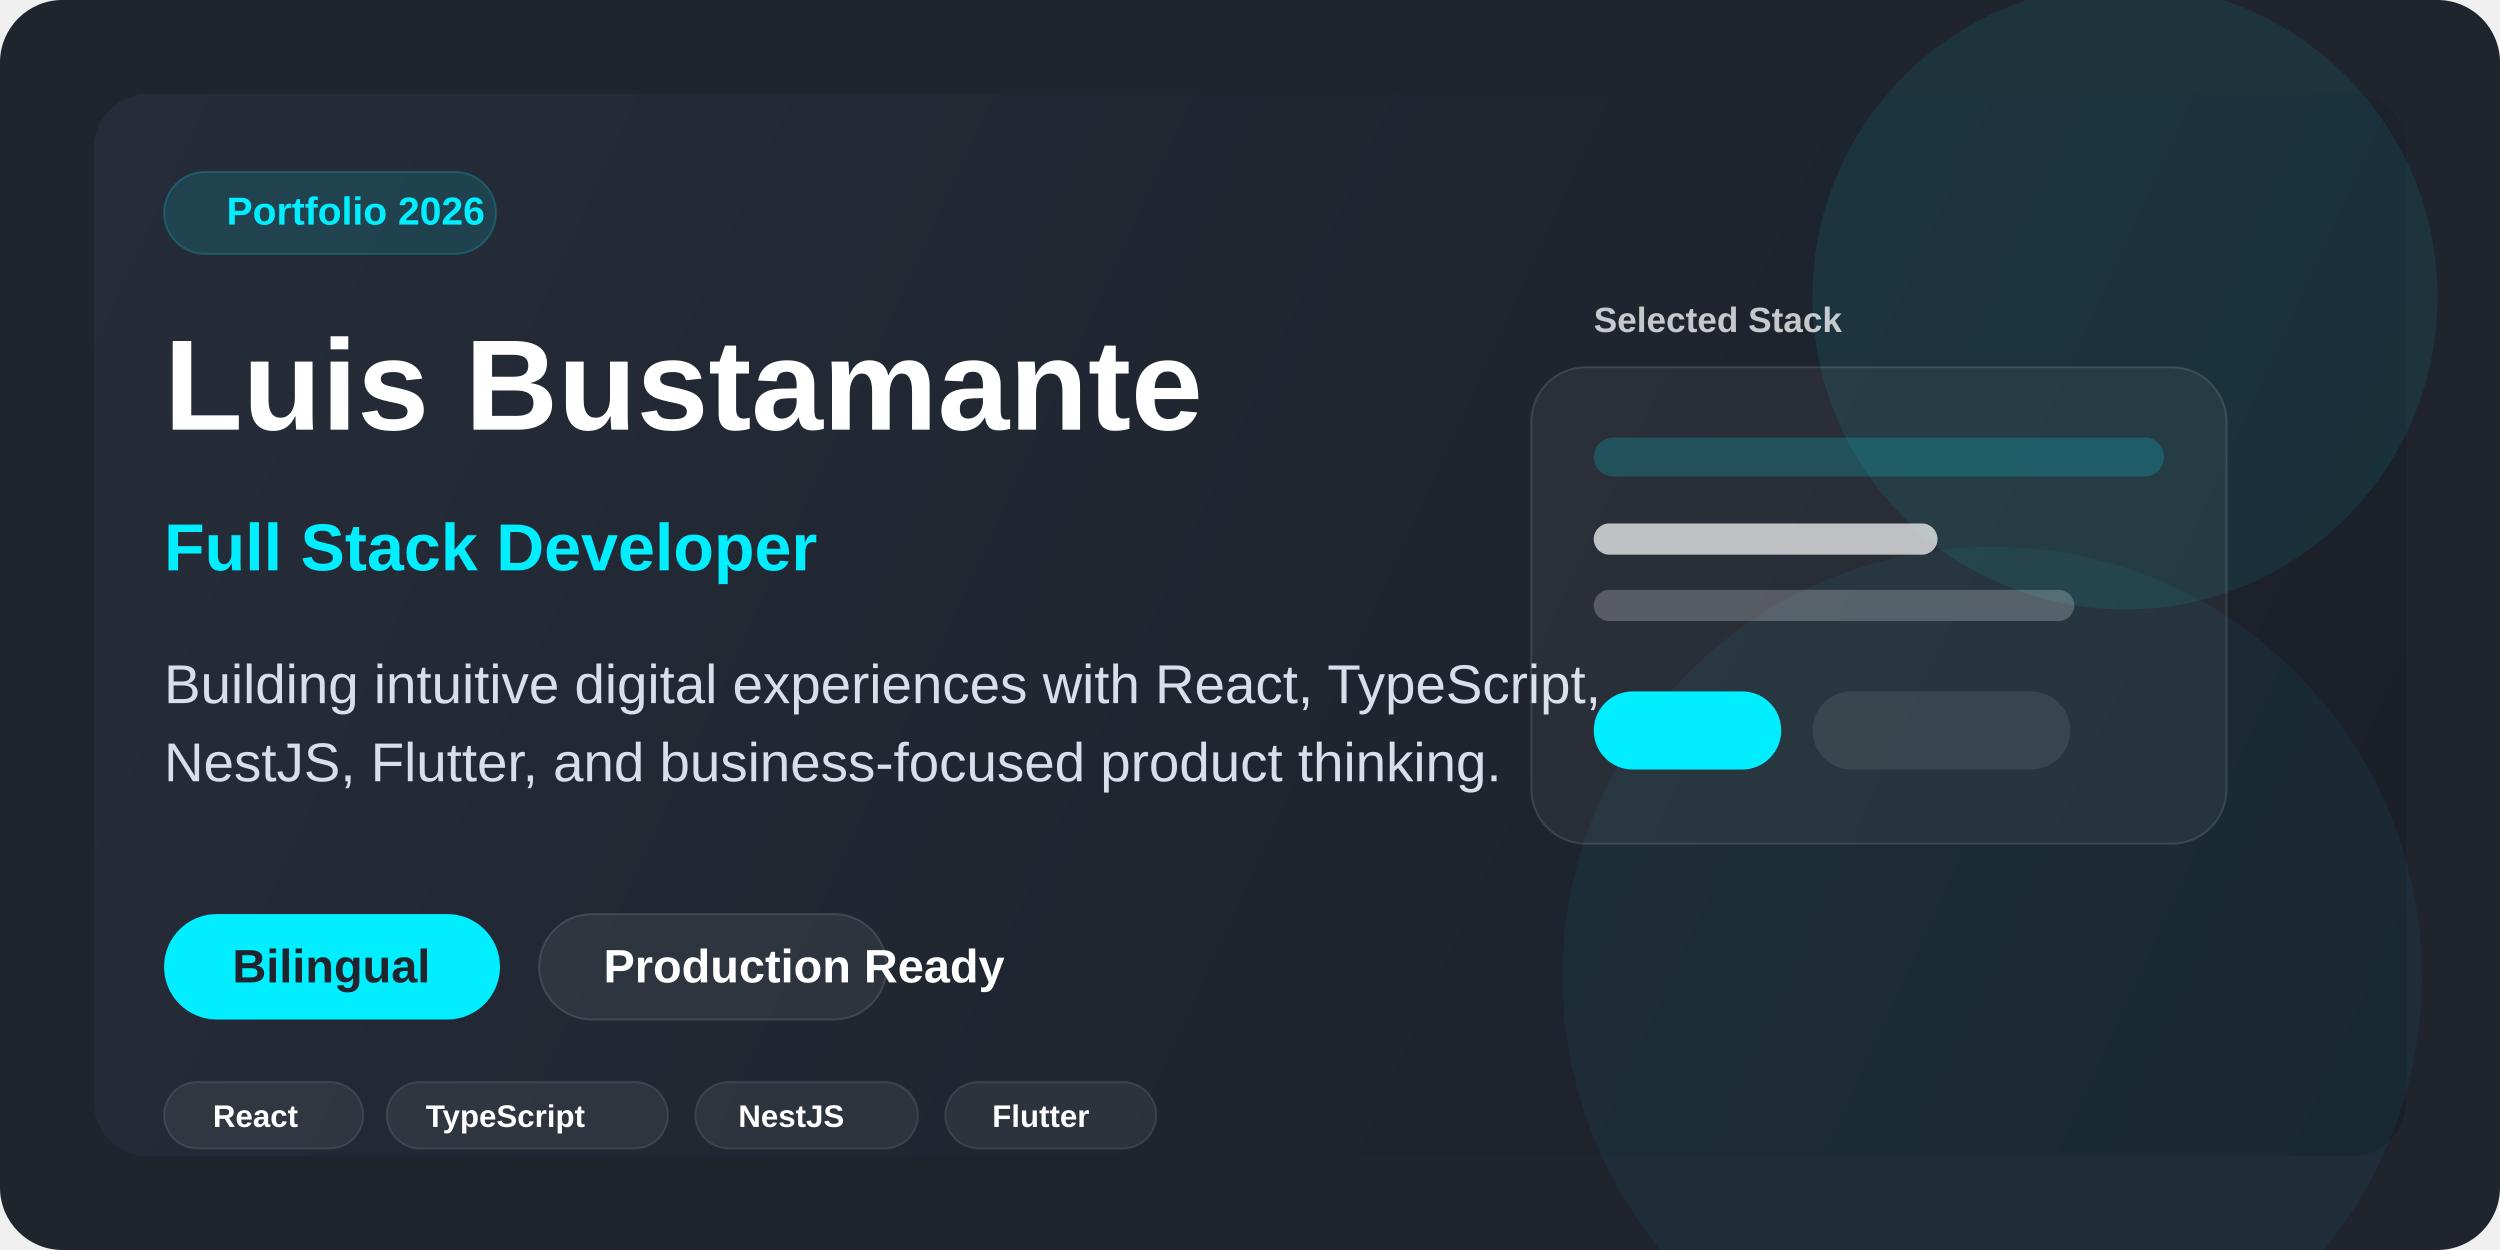
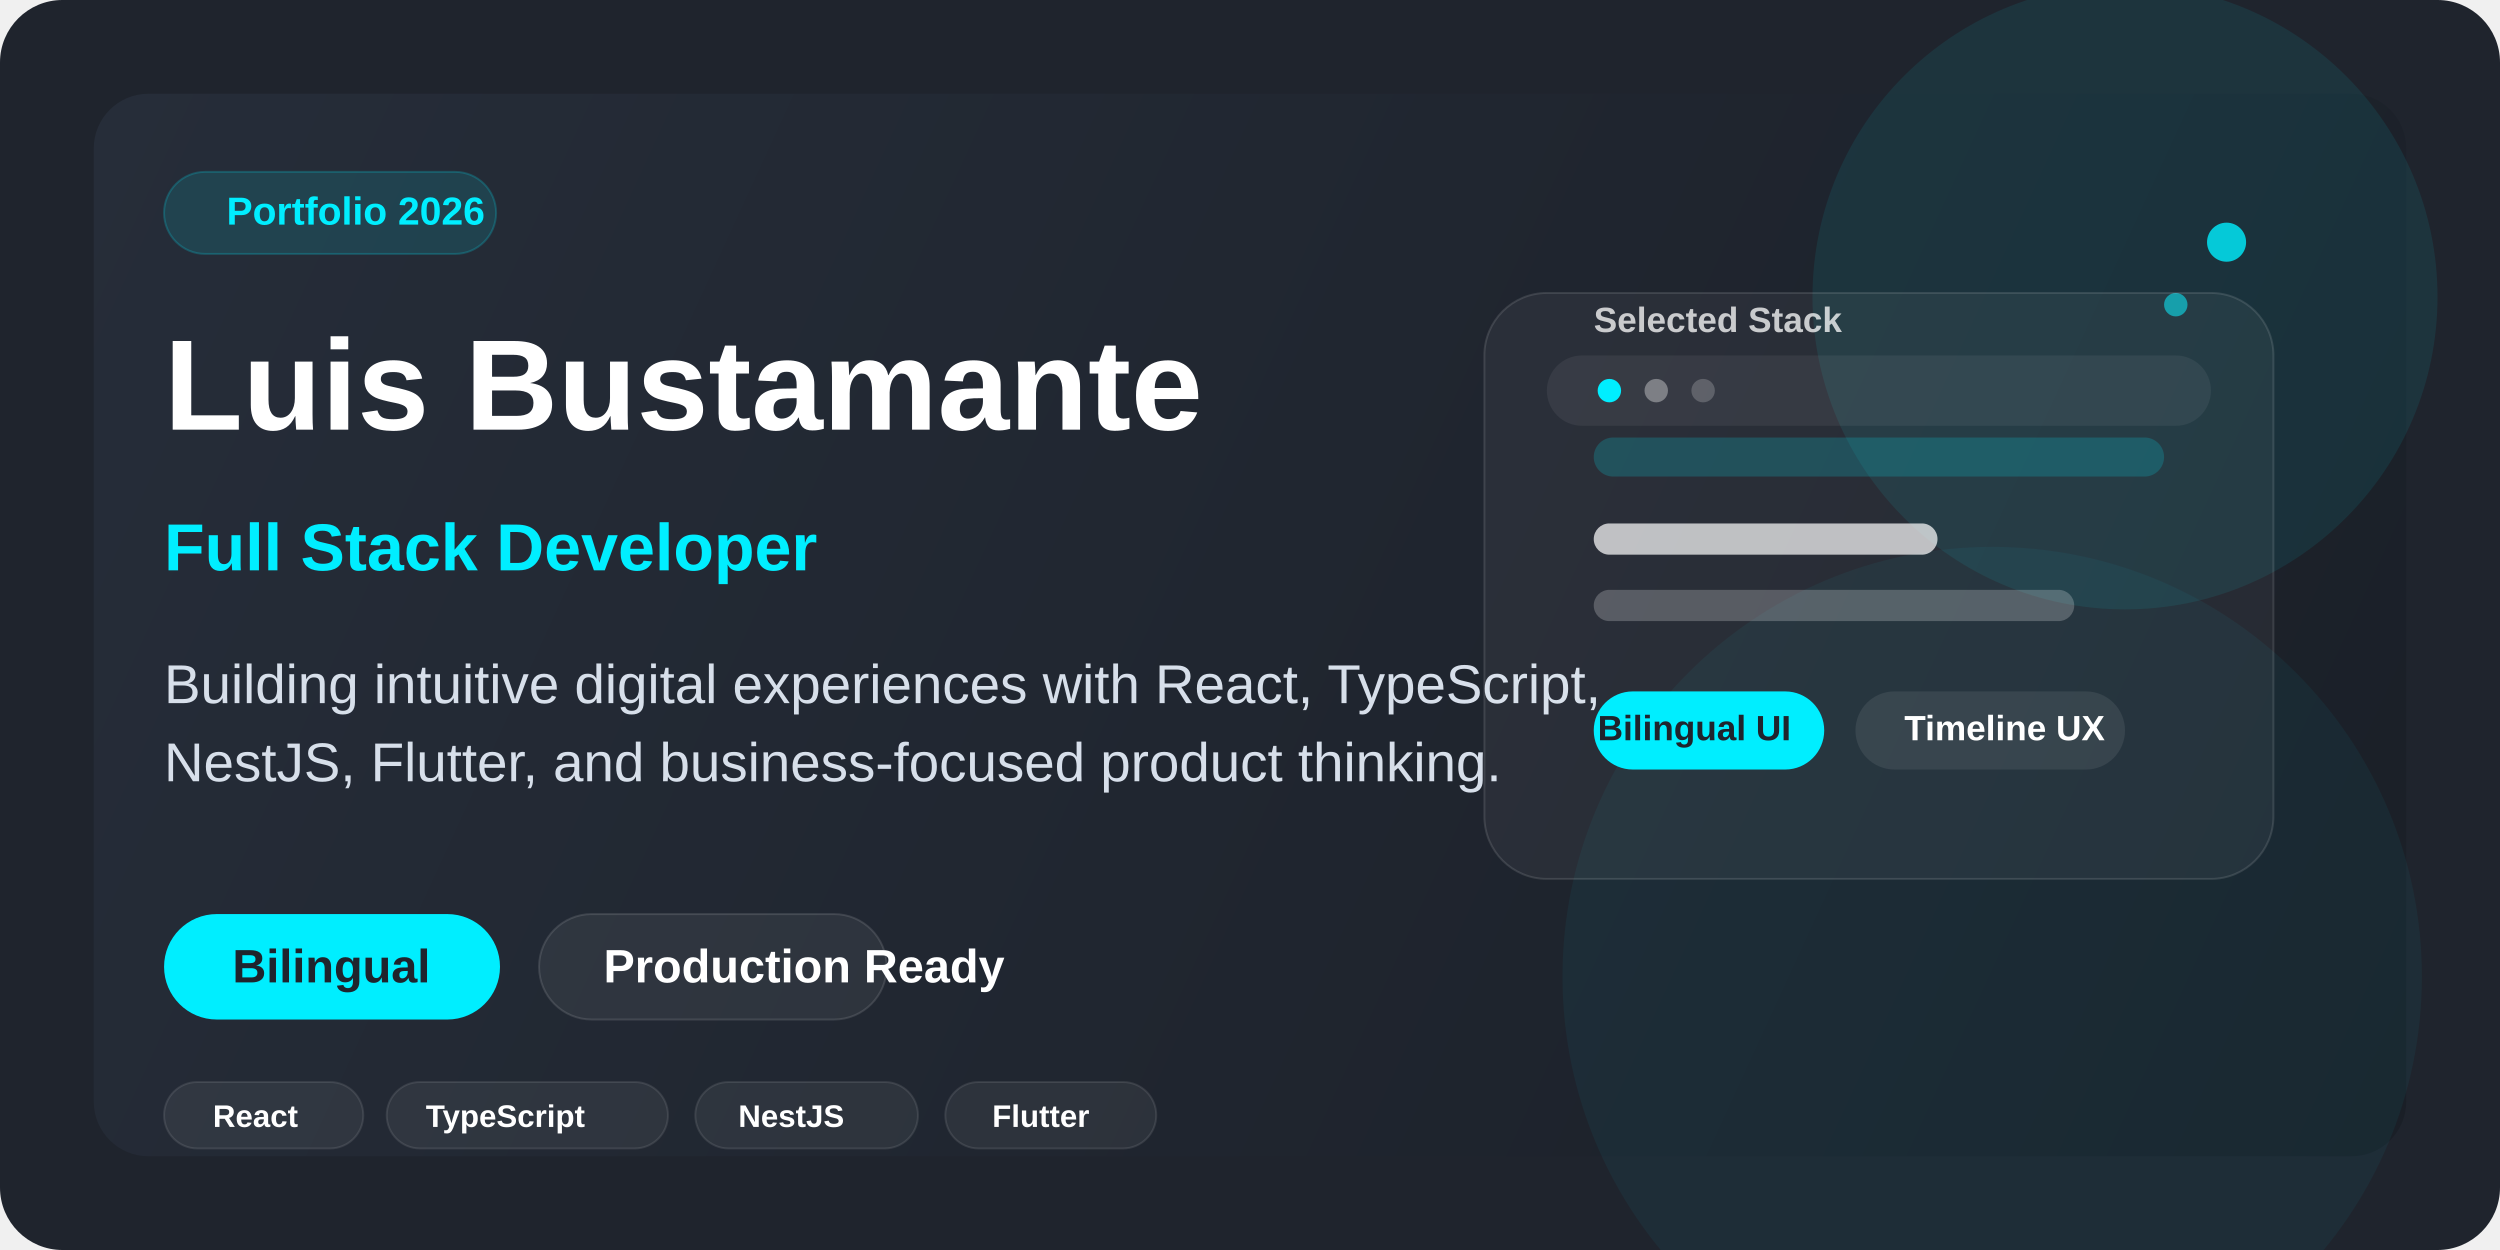
<svg xmlns="http://www.w3.org/2000/svg" width="1280" height="640" viewBox="0 0 1280 640" fill="none">
  <rect width="1280" height="640" rx="32" fill="#1F242D" />
  <rect x="48" y="48" width="1184" height="544" rx="28" fill="url(#bg)" />
  <circle cx="1088" cy="152" r="160" fill="#0EF" fill-opacity="0.08" />
  <circle cx="1020" cy="500" r="220" fill="#0EF" fill-opacity="0.05" />
+   <circle cx="1140" cy="124" r="10" fill="#0EF" fill-opacity="0.8" />
+   <circle cx="1114" cy="156" r="6" fill="#0EF" fill-opacity="0.55" />
  <rect x="84" y="88" width="170" height="42" rx="21" fill="#0EF" fill-opacity="0.12" stroke="#0EF" stroke-opacity="0.2" />
  <text x="116" y="115" fill="#0EF" font-family="Poppins, Arial, sans-serif" font-size="20" font-weight="700">Portfolio 2026</text>
  <text x="84" y="220" fill="white" font-family="Poppins, Arial, sans-serif" font-size="66" font-weight="700">Luis Bustamante</text>
  <text x="84" y="292" fill="#0EF" font-family="Poppins, Arial, sans-serif" font-size="34" font-weight="700">Full Stack Developer</text>
  <text x="84" y="360" fill="#D7DFEA" font-family="Poppins, Arial, sans-serif" font-size="28" font-weight="400">Building intuitive digital experiences with React, TypeScript,</text>
  <text x="84" y="400" fill="#D7DFEA" font-family="Poppins, Arial, sans-serif" font-size="28" font-weight="400">NestJS, Flutter, and business-focused product thinking.</text>
  <rect x="84" y="468" width="172" height="54" rx="27" fill="#0EF" />
  <text x="119" y="503" fill="#1F242D" font-family="Poppins, Arial, sans-serif" font-size="24" font-weight="700">Bilingual</text>
  <rect x="276" y="468" width="178" height="54" rx="27" fill="#FFFFFF" fill-opacity="0.06" stroke="#FFFFFF" stroke-opacity="0.12" />
  <text x="309" y="503" fill="white" font-family="Poppins, Arial, sans-serif" font-size="24" font-weight="700">Production Ready</text>
-   <rect x="784" y="188" width="356" height="244" rx="28" fill="#FFFFFF" fill-opacity="0.05" stroke="#FFFFFF" stroke-opacity="0.12" />
+   <rect x="760" y="150" width="404" height="300" rx="32" fill="#FFFFFF" fill-opacity="0.05" stroke="#FFFFFF" stroke-opacity="0.12" />
+   <rect x="792" y="182" width="340" height="36" rx="18" fill="#FFFFFF" fill-opacity="0.06" />
+   <circle cx="824" cy="200" r="6" fill="#0EF" />
+   <circle cx="848" cy="200" r="6" fill="#FFFFFF" fill-opacity="0.35" />
+   <circle cx="872" cy="200" r="6" fill="#FFFFFF" fill-opacity="0.2" />
  <rect x="816" y="224" width="292" height="20" rx="10" fill="#0EF" fill-opacity="0.18" />
  <rect x="816" y="268" width="176" height="16" rx="8" fill="#FFFFFF" fill-opacity="0.7" />
  <rect x="816" y="302" width="246" height="16" rx="8" fill="#FFFFFF" fill-opacity="0.22" />
-   <rect x="816" y="354" width="96" height="40" rx="20" fill="#0EF" />
-   <rect x="928" y="354" width="132" height="40" rx="20" fill="#FFFFFF" fill-opacity="0.08" />
+   <rect x="816" y="354" width="118" height="40" rx="20" fill="#0EF" />
+   <rect x="950" y="354" width="138" height="40" rx="20" fill="#FFFFFF" fill-opacity="0.08" />
  <text x="816" y="170" fill="#FFFFFF" font-family="Poppins, Arial, sans-serif" font-size="18" font-weight="600" opacity="0.75">Selected Stack</text>
+   <text x="818" y="379" fill="#1F242D" font-family="Poppins, Arial, sans-serif" font-size="18" font-weight="700">Bilingual UI</text>
+   <text x="975" y="379" fill="#FFFFFF" font-family="Poppins, Arial, sans-serif" font-size="18" font-weight="700">Timeline UX</text>
  <g transform="translate(84 554)">
    <rect width="102" height="34" rx="17" fill="#FFFFFF" fill-opacity="0.06" stroke="#FFFFFF" stroke-opacity="0.1" />
    <text x="25" y="23" fill="#FFFFFF" font-family="Poppins, Arial, sans-serif" font-size="16" font-weight="600">React</text>
  </g>
  <g transform="translate(198 554)">
    <rect width="144" height="34" rx="17" fill="#FFFFFF" fill-opacity="0.06" stroke="#FFFFFF" stroke-opacity="0.1" />
    <text x="20" y="23" fill="#FFFFFF" font-family="Poppins, Arial, sans-serif" font-size="16" font-weight="600">TypeScript</text>
  </g>
  <g transform="translate(356 554)">
    <rect width="114" height="34" rx="17" fill="#FFFFFF" fill-opacity="0.06" stroke="#FFFFFF" stroke-opacity="0.1" />
    <text x="22" y="23" fill="#FFFFFF" font-family="Poppins, Arial, sans-serif" font-size="16" font-weight="600">NestJS</text>
  </g>
  <g transform="translate(484 554)">
    <rect width="108" height="34" rx="17" fill="#FFFFFF" fill-opacity="0.06" stroke="#FFFFFF" stroke-opacity="0.1" />
    <text x="24" y="23" fill="#FFFFFF" font-family="Poppins, Arial, sans-serif" font-size="16" font-weight="600">Flutter</text>
  </g>
  <defs>
    <linearGradient id="bg" x1="48" y1="48" x2="1232" y2="592" gradientUnits="userSpaceOnUse">
      <stop stop-color="#262D39" />
      <stop offset="1" stop-color="#1A1F27" />
    </linearGradient>
  </defs>
</svg>
